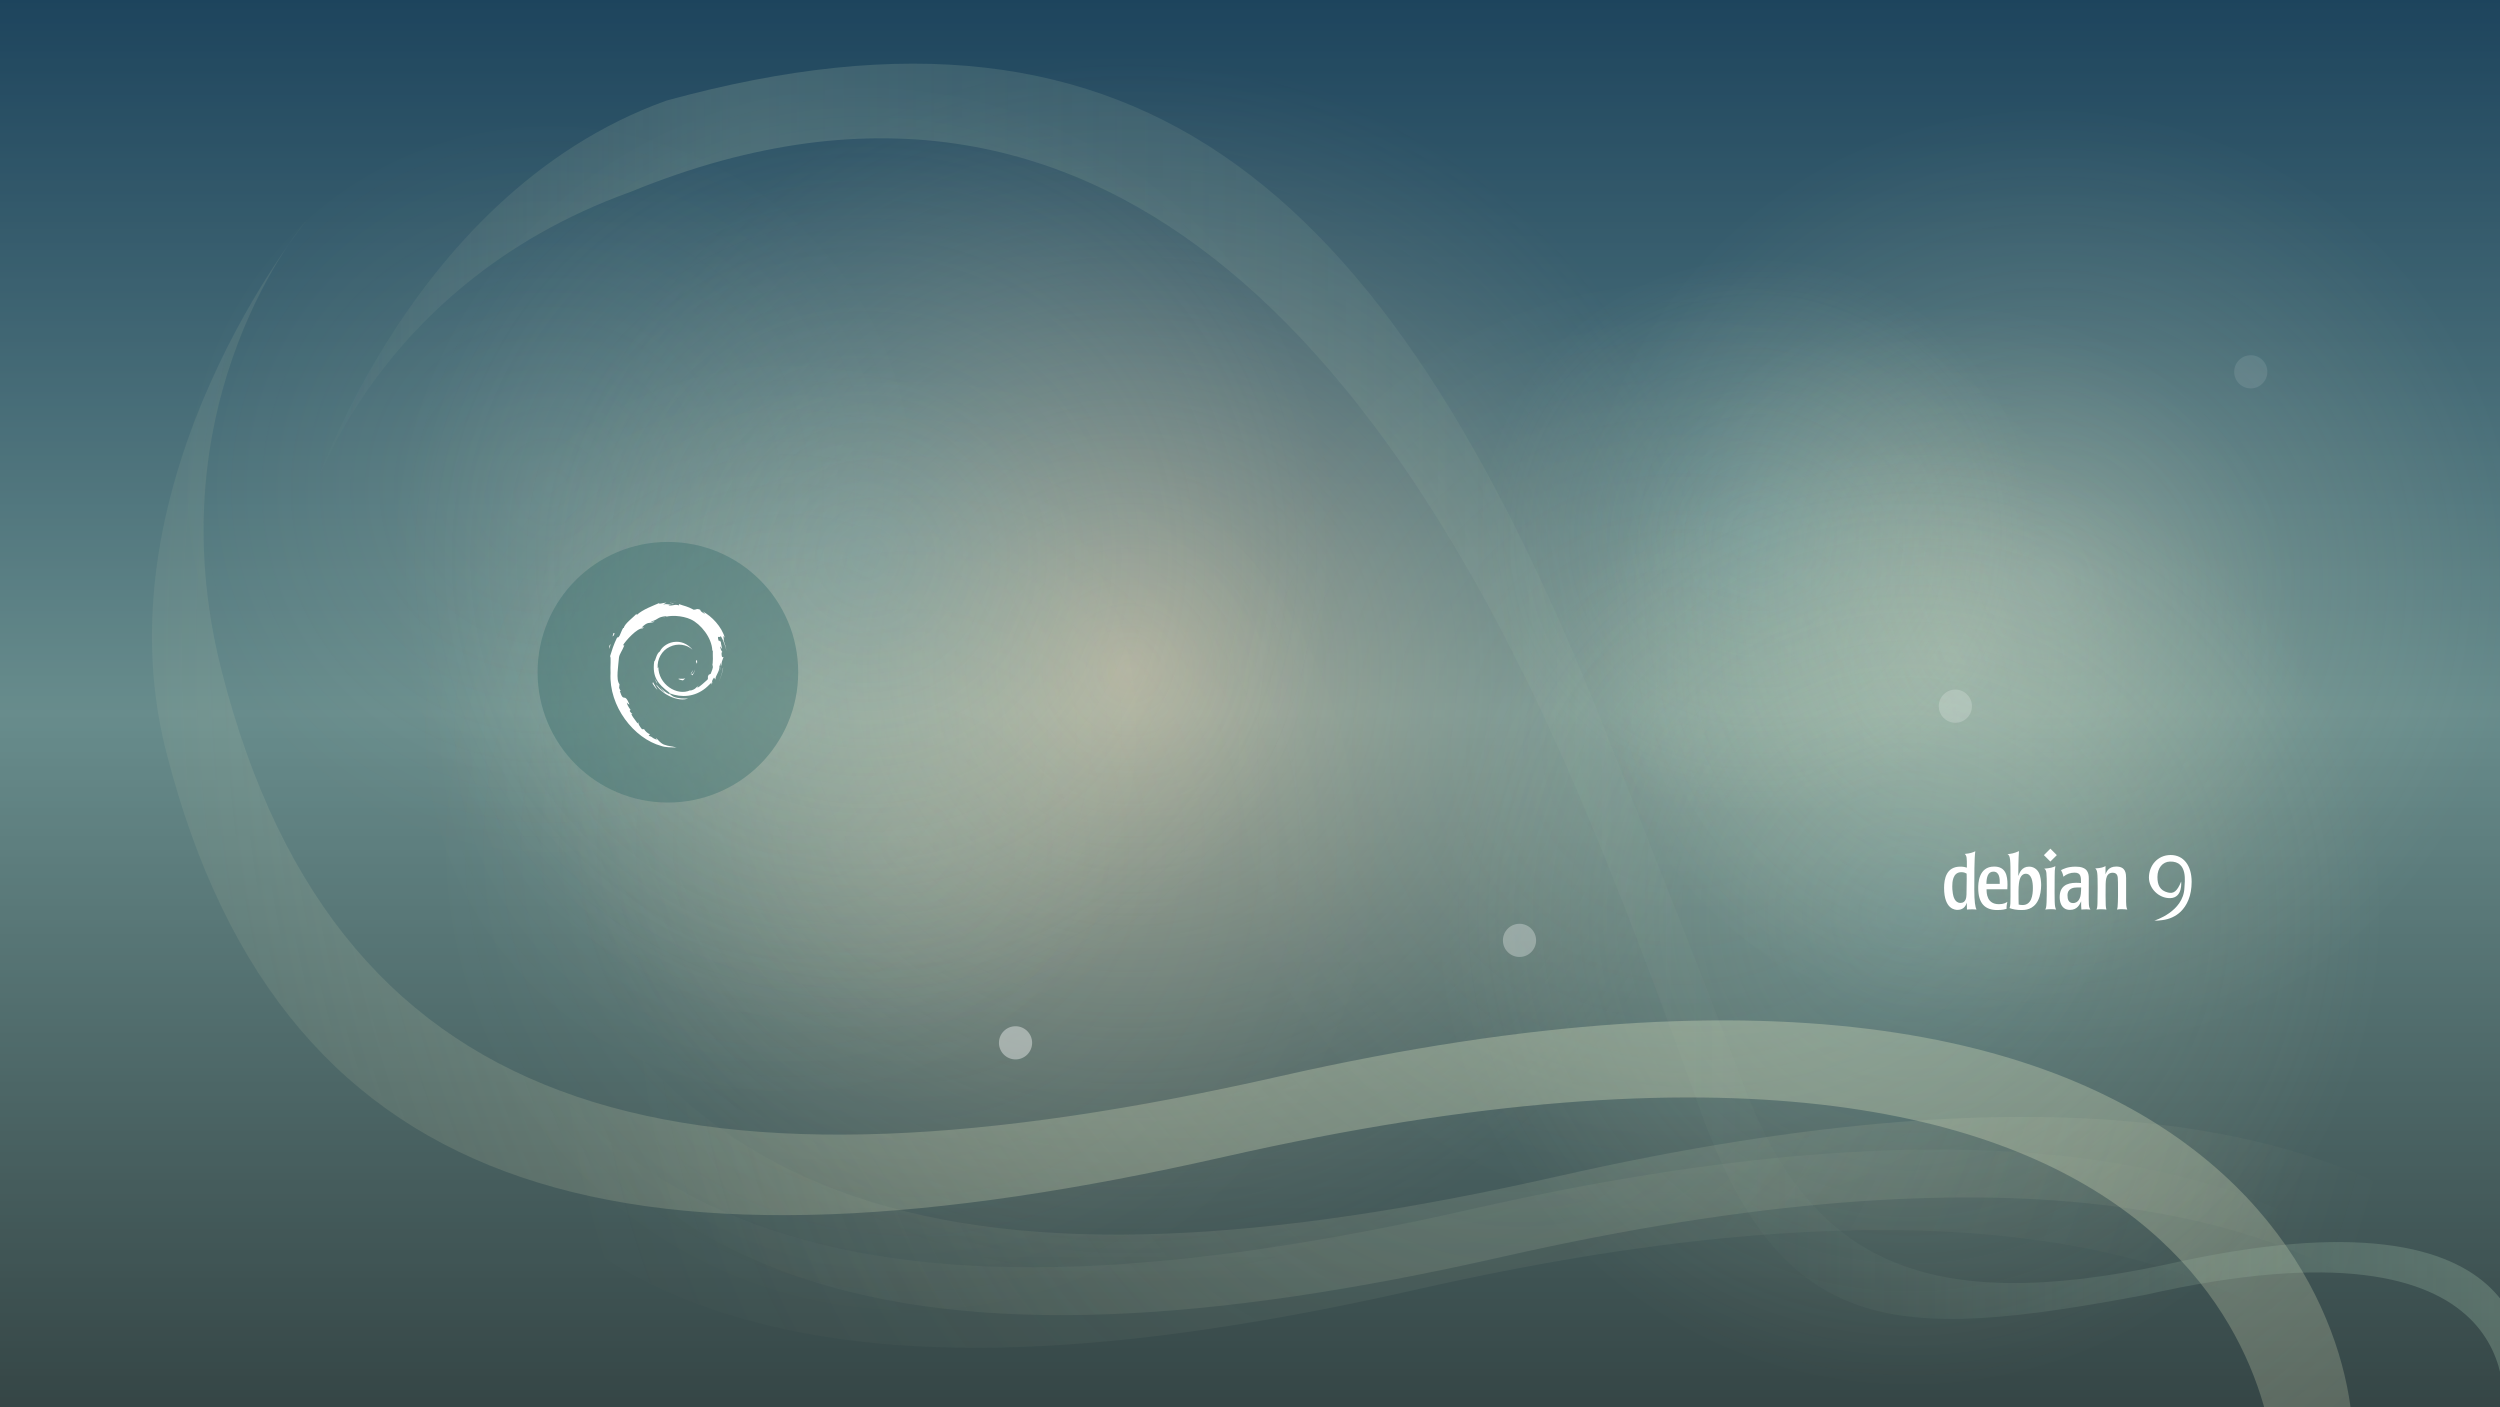
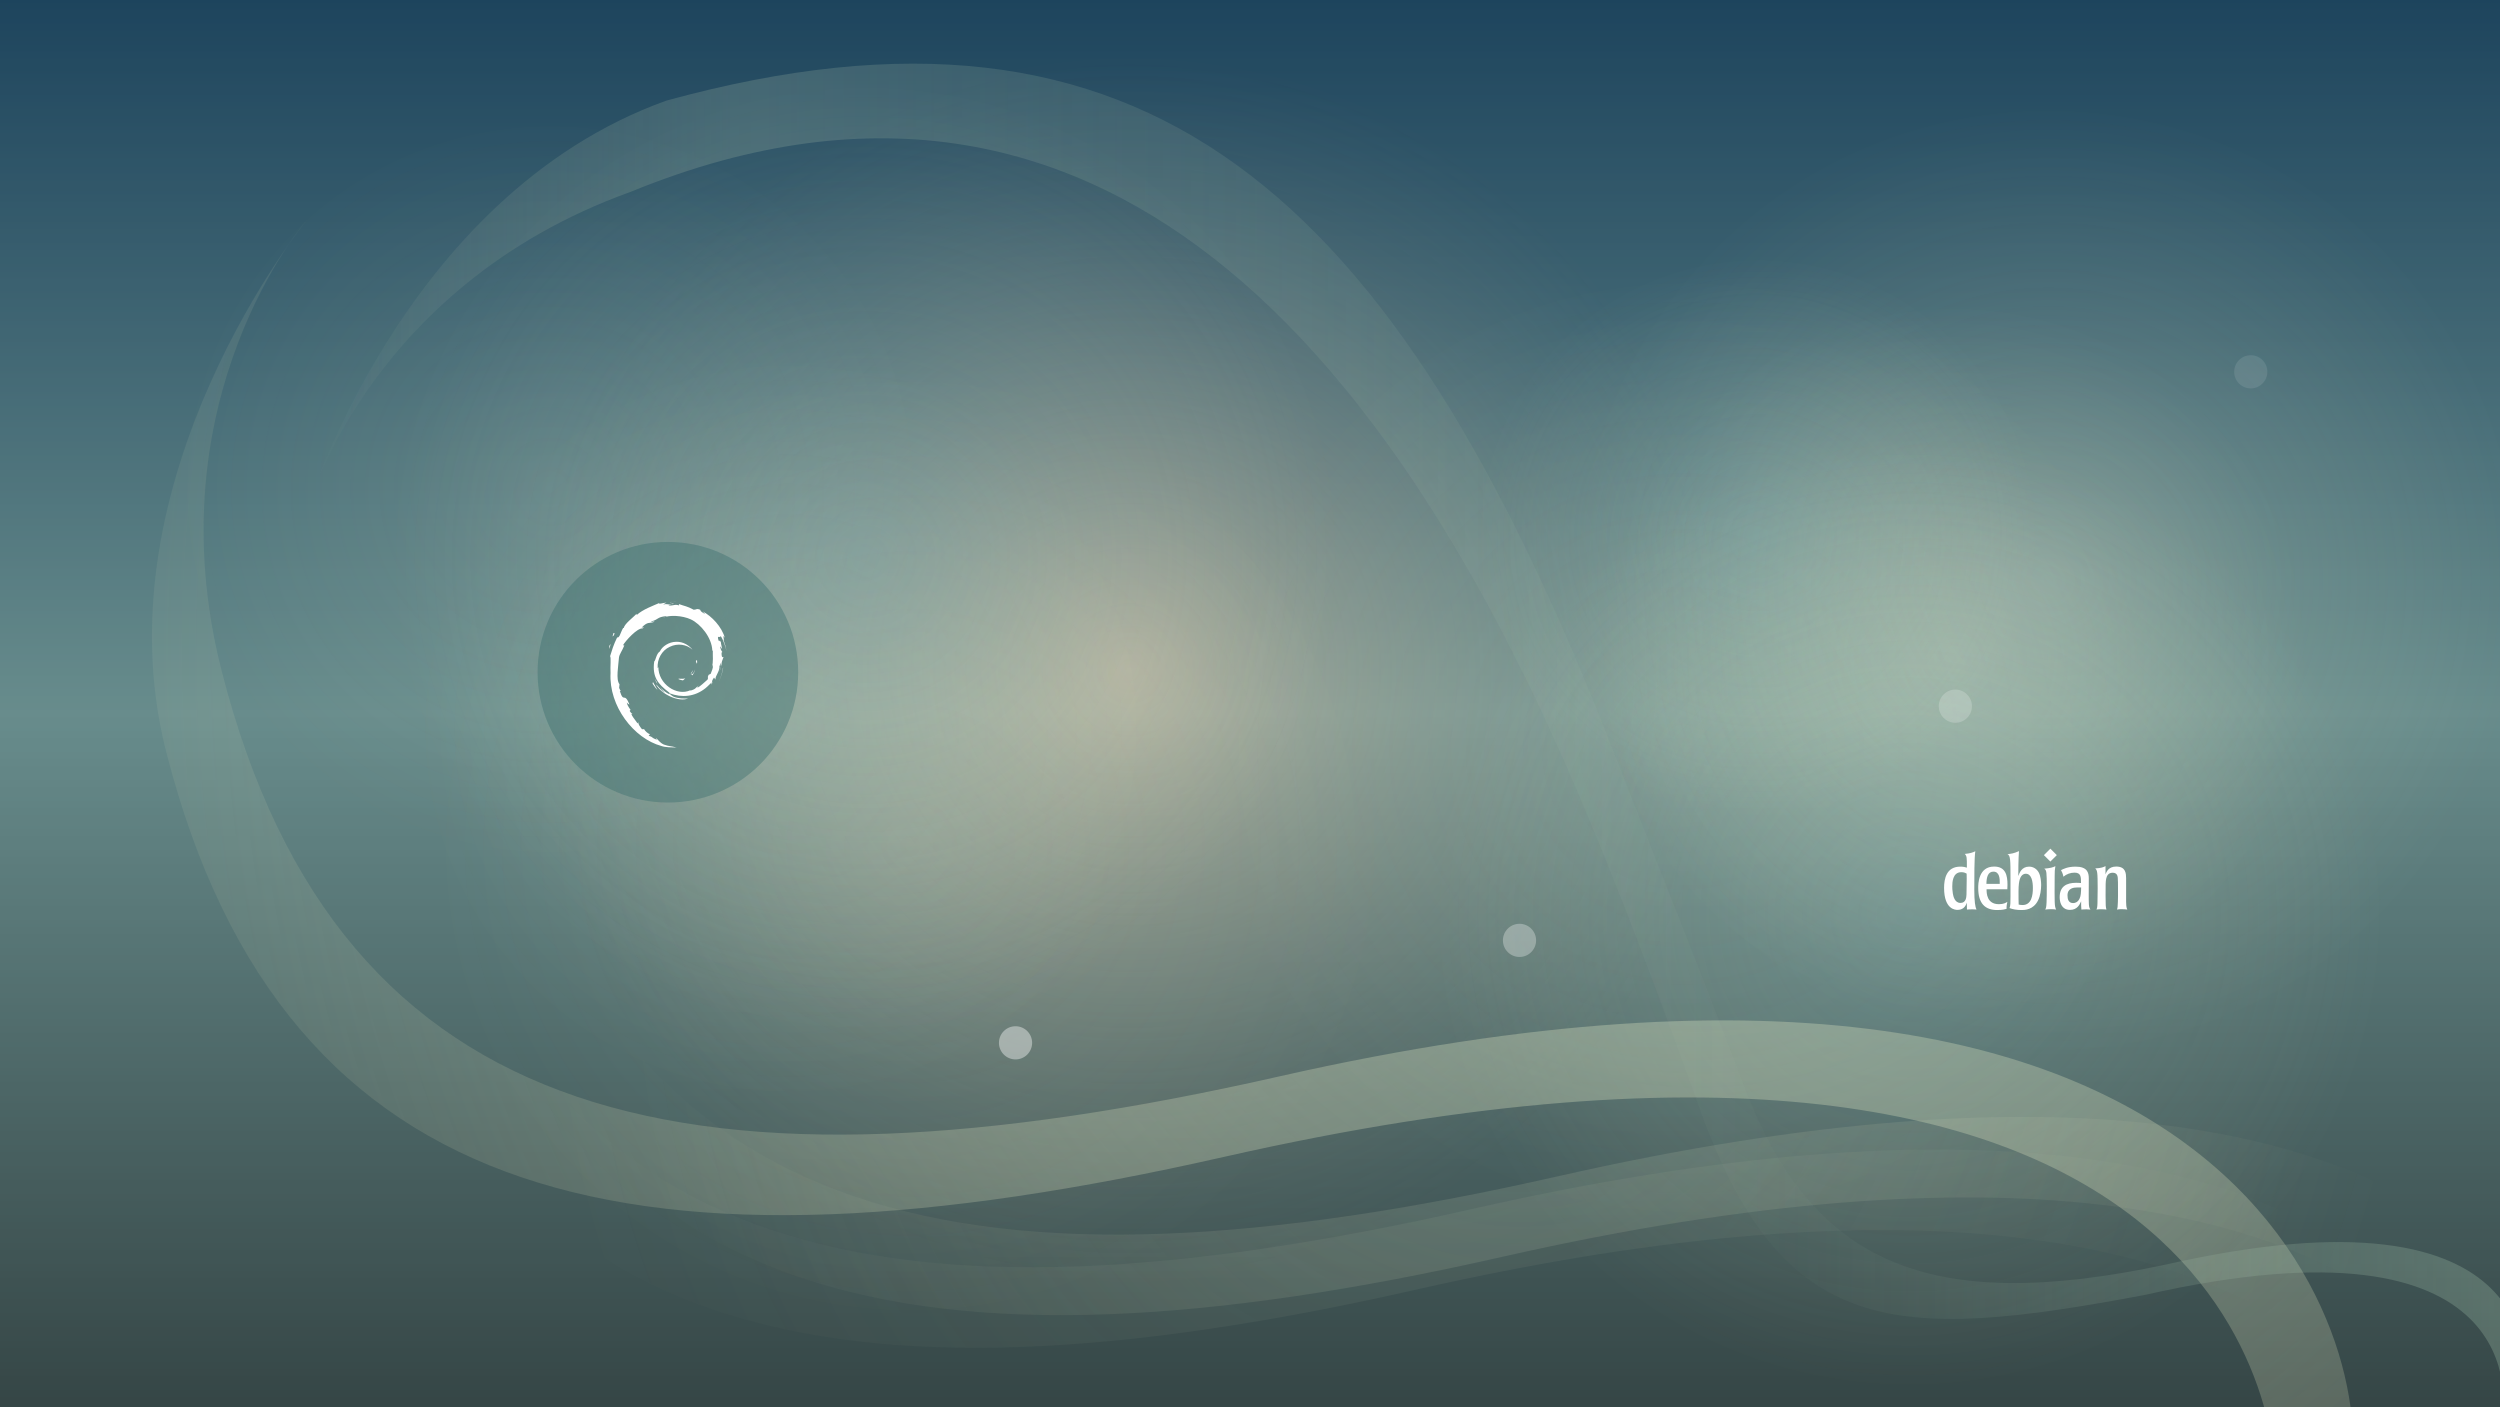
<svg xmlns="http://www.w3.org/2000/svg" version="1.1" id="root" x="0px" y="0px" width="1920px" height="1080px" viewBox="0 0 1920 1080" enable-background="new 0 0 1920 1080" xml:space="preserve">
  <defs id="defs188" />
  <g id="background">
    <g id="background_1_">
      <linearGradient id="SVGID_1_" gradientUnits="userSpaceOnUse" x1="-1423.411" y1="-3714.993" x2="-1423.412" y2="-2611.604" gradientTransform="matrix(1 0 0 1 2381.039 3709.038)">
        <stop offset="0" style="stop-color:#133356" id="stop6" />
        <stop offset="0.502" style="stop-color:#7C9999" id="stop8" />
        <stop offset="1" style="stop-color:#333333" id="stop10" />
      </linearGradient>
      <rect x="-9.36" y="-8.61" fill="url(#SVGID_1_)" width="1933.976" height="1105.453" id="rect12" />
    </g>
    <g id="Layer_4">
      <radialGradient id="SVGID_2_" cx="-1527.168" cy="-2837.252" r="916.006" gradientTransform="matrix(1.0299 0 0 1.0518 2440.248 3498.963)" gradientUnits="userSpaceOnUse">
        <stop offset="0" style="stop-color:#E4C8A5;stop-opacity:0.5" id="stop16" />
        <stop offset="0.143" style="stop-color:#AEAB93;stop-opacity:0.437" id="stop18" />
        <stop offset="0.38" style="stop-color:#587E77;stop-opacity:0.333" id="stop20" />
        <stop offset="0.488" style="stop-color:#366C6C;stop-opacity:0.286" id="stop22" />
      </radialGradient>
      <rect x="-9.36" y="-7.921" fill="url(#SVGID_2_)" width="1933.976" height="1104.42" id="rect24" />
    </g>
  </g>
  <g id="glows">
    <radialGradient id="SVGID_3_" cx="-880.329" cy="-3202.961" r="271.44" gradientTransform="matrix(1 0 0 1 2381.039 3709.038)" gradientUnits="userSpaceOnUse">
      <stop offset="0" style="stop-color:#FFFCDD" id="stop28" />
      <stop offset="1" style="stop-color:#FEF9C8;stop-opacity:0" id="stop30" />
    </radialGradient>
    <circle opacity="0.2" fill="url(#SVGID_3_)" enable-background="new    " cx="1500.71" cy="506.077" r="271.441" id="circle32" />
    <radialGradient id="SVGID_4_" cx="-1031.077" cy="-3296.374" r="214.852" gradientTransform="matrix(1 0 0 1 2381.039 3709.038)" gradientUnits="userSpaceOnUse">
      <stop offset="0" style="stop-color:#99CCCC" id="stop35" />
      <stop offset="1" style="stop-color:#FEF9C8;stop-opacity:0" id="stop37" />
    </radialGradient>
    <circle opacity="0.2" fill="url(#SVGID_4_)" enable-background="new    " cx="1349.963" cy="412.664" r="214.853" id="circle39" />
    <radialGradient id="SVGID_5_" cx="-1958.456" cy="-3333.318" r="284.85" gradientTransform="matrix(1 0 0 1 2381.039 3709.038)" gradientUnits="userSpaceOnUse">
      <stop offset="0" style="stop-color:#FFFCDD" id="stop42" />
      <stop offset="1" style="stop-color:#FEF9C8;stop-opacity:0" id="stop44" />
    </radialGradient>
    <circle opacity="0.1" fill="url(#SVGID_5_)" enable-background="new    " cx="422.583" cy="375.72" r="284.85" id="circle46" />
    <radialGradient id="SVGID_6_" cx="-1775.687" cy="-3149.533" r="284.85" gradientTransform="matrix(1 0 0 1 2381.039 3709.038)" gradientUnits="userSpaceOnUse">
      <stop offset="0" style="stop-color:#FFFCDD" id="stop49" />
      <stop offset="1" style="stop-color:#FEF9C8;stop-opacity:0" id="stop51" />
    </radialGradient>
    <circle opacity="0.1" fill="url(#SVGID_6_)" enable-background="new    " cx="605.352" cy="559.505" r="284.85" id="circle53" />
    <radialGradient id="SVGID_7_" cx="-1682.033" cy="-3059.282" r="364.403" gradientTransform="matrix(1 0 0 1 2381.039 3709.038)" gradientUnits="userSpaceOnUse">
      <stop offset="0" style="stop-color:#FFFCDD" id="stop56" />
      <stop offset="1" style="stop-color:#FEF9C8;stop-opacity:0" id="stop58" />
    </radialGradient>
    <circle opacity="0.1" fill="url(#SVGID_7_)" enable-background="new    " cx="699.006" cy="649.756" r="364.403" id="circle60" />
    <radialGradient id="SVGID_8_" cx="-1087.554" cy="-3134.885" r="364.402" gradientTransform="matrix(1 0 0 1 2381.039 3709.038)" gradientUnits="userSpaceOnUse">
      <stop offset="0" style="stop-color:#FFFCDD" id="stop63" />
      <stop offset="1" style="stop-color:#FEF9C8;stop-opacity:0" id="stop65" />
    </radialGradient>
    <path opacity="0.1" fill="url(#SVGID_8_)" enable-background="new    " d="M1293.485,209.751   c201.253,0,364.401,163.145,364.401,364.402c0,201.259-163.148,364.401-364.401,364.401S929.083,775.408,929.083,574.155   C929.083,372.898,1092.232,209.751,1293.485,209.751z" id="path67" />
    <radialGradient id="SVGID_9_" cx="-1716.201" cy="-3280.709" r="364.402" gradientTransform="matrix(1 0 0 1 2381.039 3709.038)" gradientUnits="userSpaceOnUse">
      <stop offset="0" style="stop-color:#99CCCC" id="stop70" />
      <stop offset="1" style="stop-color:#FEF9C8;stop-opacity:0" id="stop72" />
    </radialGradient>
    <circle opacity="0.2" fill="url(#SVGID_9_)" enable-background="new    " cx="664.839" cy="428.329" r="364.402" id="circle74" />
    <radialGradient id="SVGID_10_" cx="-807.9" cy="-3263.21" r="364.403" gradientTransform="matrix(1 0 0 1 2381.039 3709.038)" gradientUnits="userSpaceOnUse">
      <stop offset="0" style="stop-color:#FFFCDD" id="stop77" />
      <stop offset="1" style="stop-color:#FEF9C8;stop-opacity:0" id="stop79" />
    </radialGradient>
    <circle opacity="0.2" fill="url(#SVGID_10_)" enable-background="new    " cx="1573.139" cy="445.828" r="364.403" id="circle81" />
    <radialGradient id="SVGID_11_" cx="-914.674" cy="-3006.559" r="364.402" gradientTransform="matrix(1 0 0 1 2381.039 3709.038)" gradientUnits="userSpaceOnUse">
      <stop offset="0" style="stop-color:#99CCCC" id="stop84" />
      <stop offset="1" style="stop-color:#FEF9C8;stop-opacity:0" id="stop86" />
    </radialGradient>
    <circle opacity="0.2" fill="url(#SVGID_11_)" enable-background="new    " cx="1466.365" cy="702.48" r="364.402" id="circle88" />
  </g>
  <g id="octopus_1_">
    <radialGradient id="SVGID_12_" cx="13584.957" cy="3721.352" r="684.923" gradientTransform="matrix(-1 0 0 -1 14686.324 4480.377)" gradientUnits="userSpaceOnUse">
      <stop offset="0" style="stop-color:#BCCCB3" id="stop92" />
      <stop offset="1" style="stop-color:#FEF9C8;stop-opacity:0" id="stop94" />
    </radialGradient>
    <path opacity="0.1" fill="url(#SVGID_12_)" enable-background="new    " d="M383.459,270.992c0,0-161.611,198.069-107.826,408.315   c90.922,355.392,366.209,412.201,812.128,311.096c785.779-178.168,812.933,219.711,807.101,256.653l42.657-61.847   c5.833-36.942-21.327-434.814-807.099-256.654c-445.922,101.106-721.209,44.301-812.128-311.095   C264.508,407.218,383.459,270.992,383.459,270.992" id="path96" />
    <radialGradient id="SVGID_13_" cx="13381.236" cy="3981.431" r="1372.653" gradientTransform="matrix(-1 0 0 -1 14686.324 4480.377)" gradientUnits="userSpaceOnUse">
      <stop offset="0" style="stop-color:#BCCCB3" id="stop99" />
      <stop offset="1" style="stop-color:#FEF9C8;stop-opacity:0" id="stop101" />
    </radialGradient>
    <path opacity="0.5" fill="url(#SVGID_13_)" enable-background="new    " d="M235.482,169.127c0,0-161.611,198.072-107.828,408.317   c90.921,355.39,366.207,412.199,812.131,311.095c785.769-178.168,812.931,219.709,807.098,256.652l55.174-5.571   c27.378-62.488-33.844-491.09-819.613-312.928c-445.923,101.106-721.209,44.295-812.128-311.096   C116.531,305.353,235.482,169.127,235.482,169.127" id="path103" />
    <radialGradient id="SVGID_14_" cx="13519.34" cy="3746.436" r="684.921" gradientTransform="matrix(-1 0 0 -1 14686.324 4480.377)" gradientUnits="userSpaceOnUse">
      <stop offset="0" style="stop-color:#BCCCB3" id="stop106" />
      <stop offset="1" style="stop-color:#FEF9C8;stop-opacity:0" id="stop108" />
    </radialGradient>
    <path opacity="0.2" fill="url(#SVGID_14_)" enable-background="new    " d="M449.079,245.911c0,0-161.611,198.073-107.828,408.314   c90.922,355.394,366.208,412.199,812.128,311.096c785.771-178.162,812.933,219.709,807.1,256.651l42.658-61.839   c5.833-36.942-21.327-434.822-807.099-256.654c-445.921,101.106-721.208,44.295-812.127-311.095   C330.127,382.135,449.079,245.911,449.079,245.911" id="path110" />
    <linearGradient id="SVGID_15_" gradientUnits="userSpaceOnUse" x1="12747.42" y1="3910.324" x2="14452.203" y2="3910.324" gradientTransform="matrix(-1 0 0 -1 14686.324 4480.377)">
      <stop offset="0" style="stop-color:#ABCCB3;stop-opacity:0.7" id="stop113" />
      <stop offset="0.33" style="stop-color:#B4CFB5;stop-opacity:0.05" id="stop115" />
      <stop offset="0.803" style="stop-color:#C1D4B7;stop-opacity:0.5" id="stop117" />
      <stop offset="1" style="stop-color:#FEF9C8;stop-opacity:0" id="stop119" />
    </linearGradient>
    <path opacity="0.4" fill="url(#SVGID_15_)" enable-background="new    " d="M234.122,395.557c0,0,46.072-174.883,250.301-248.261   c380.134-155.523,599.966,158.606,731.945,472.082c11.666,27.705,40.83,97.698,88.949,231.851   c63.561,177.193,150.193,179.351,342.267,143.215c296.29-67.183,276.379,82.848,274.173,96.779l16.085-23.315   c2.208-13.928,22.115-163.959-274.173-96.784c-183.259,39.2-272.41-1.188-323.818-135.941   c-51.412-134.746-54.577-139.792-103.071-263.924C1070.404,145.353,879.534-23.687,511.697,77.291   C307.473,150.671,234.122,395.557,234.122,395.557" id="path121" />
  </g>
  <g id="rounds">
    <path fill="none" stroke="#FFFFFF" stroke-width="2" stroke-miterlimit="10" d="M1234.628,684.753" id="path124" />
    <circle opacity="0.3" fill="#FFFFFF" enable-background="new    " cx="1166.981" cy="722.208" r="12.742" id="circle126" />
    <circle opacity="0.2" fill="#FFFFFF" enable-background="new    " cx="1501.709" cy="542.349" r="12.744" id="circle128" />
    <circle opacity="0.1" fill="#FFFFFF" enable-background="new    " cx="1728.585" cy="285.548" r="12.742" id="circle130" />
    <circle opacity="0.4" fill="#FFFFFF" enable-background="new    " cx="779.931" cy="800.892" r="12.743" id="circle132" />
  </g>
  <g id="logoGroup_1_" transform="matrix(0.7,0,0,0.7,153.8823,154.884)">
    <circle enable-background="new    " cx="512.941" cy="516.28" r="142.965" id="circle135" style="opacity:0.4;fill:#366c6c" />
    <g id="logo_1_" enable-background="new    ">
      <path d="m 525.504,523.351 c -2.653,0.029 0.502,1.357 3.967,1.893 0.96,-0.75 1.823,-1.502 2.596,-2.239 -2.153,0.533 -4.348,0.547 -6.563,0.346" id="path138" style="fill:#ffffff" />
      <path d="m 539.746,519.8 c 1.59,-2.186 2.735,-4.57 3.139,-7.038 -0.357,1.762 -1.309,3.273 -2.207,4.881 -4.962,3.133 -0.467,-1.847 -0.013,-3.747 -5.321,6.715 -0.726,4.026 -0.919,5.904" id="path140" style="fill:#ffffff" />
      <path d="m 545.007,506.114 c 0.323,-4.777 -0.938,-3.261 -1.356,-1.445 0.486,0.261 0.879,3.372 1.356,1.445" id="path142" style="fill:#ffffff" />
      <path d="m 515.438,440.791 c 1.418,0.261 3.062,0.45 2.825,0.791 1.553,-0.348 1.906,-0.654 -2.825,-0.791" id="path144" style="fill:#ffffff" />
      <path d="m 518.265,441.578 -0.992,0.215 0.93,-0.094 0.062,-0.121" id="path146" style="fill:#ffffff" />
      <path d="m 562.436,507.93 c 0.15,4.286 -1.255,6.376 -2.532,10.063 l -2.288,1.147 c -1.885,3.65 0.182,2.327 -1.156,5.212 -2.937,2.612 -8.891,8.155 -10.794,8.659 -1.398,-0.032 0.95,-1.646 1.245,-2.277 -3.919,2.693 -3.139,4.036 -9.15,5.683 l -0.178,-0.392 c -14.795,6.962 -35.342,-6.825 -35.078,-25.651 -0.155,1.194 -0.448,0.896 -0.777,1.375 -0.763,-9.683 4.476,-19.405 13.306,-23.385 8.649,-4.274 18.775,-2.532 24.944,3.25 -3.395,-4.451 -10.159,-9.176 -18.167,-8.73 -7.849,0.139 -15.208,5.125 -17.648,10.538 -4.028,2.532 -4.49,9.761 -6.241,11.082 -2.368,17.334 4.436,24.82 15.934,33.635 1.803,1.229 0.507,1.401 0.75,2.33 -3.829,-1.785 -7.312,-4.487 -10.188,-7.793 1.526,2.23 3.18,4.395 5.303,6.096 -3.604,-1.215 -8.415,-8.729 -9.819,-9.03 6.209,11.12 25.175,19.503 35.125,15.333 -4.602,0.173 -10.442,0.096 -15.616,-1.816 -2.167,-1.114 -5.124,-3.423 -4.597,-3.859 13.563,5.064 27.564,3.829 39.306,-5.572 2.988,-2.327 6.251,-6.279 7.191,-6.333 -1.418,2.128 0.243,1.025 -0.848,2.903 2.972,-4.8 -1.293,-1.954 3.07,-8.283 l 1.605,2.219 c -0.603,-3.99 4.957,-8.819 4.388,-15.119 1.277,-1.924 1.418,2.078 0.062,6.502 1.876,-4.917 0.5,-5.693 0.977,-9.762 0.514,1.362 1.201,2.815 1.56,4.253 -1.224,-4.755 1.244,-8 1.862,-10.755 -0.607,-0.266 -1.884,2.092 -2.178,-3.508 0.043,-2.439 0.68,-1.277 0.923,-1.881 -0.475,-0.275 -1.73,-2.145 -2.492,-5.731 0.548,-0.838 1.479,2.181 2.229,2.302 -0.48,-2.848 -1.315,-5.017 -1.354,-7.204 -2.205,-4.598 -0.783,0.619 -2.566,-1.966 -2.34,-7.311 1.941,-1.692 2.24,-5.012 3.544,5.144 5.569,13.112 6.501,16.421 -0.708,-4.027 -1.843,-7.92 -3.257,-11.703 1.073,0.465 -1.744,-8.285 1.397,-2.492 -3.343,-12.336 -14.35,-23.867 -24.461,-29.268 1.236,1.13 2.803,2.551 2.249,2.774 -5.044,-2.99 -4.153,-3.227 -4.88,-4.494 -4.101,-1.672 -4.36,0.139 -7.068,0.008 -7.725,-4.103 -9.215,-3.667 -16.324,-6.23 l 0.321,1.519 c -5.12,-1.711 -5.964,0.635 -11.492,0.006 -0.335,-0.263 1.774,-0.952 3.509,-1.203 -4.95,0.654 -4.719,-0.976 -9.555,0.182 1.191,-0.831 2.45,-1.397 3.727,-2.103 -4.031,0.251 -9.634,2.346 -7.908,0.426 -6.583,2.938 -18.267,7.068 -24.828,13.216 l -0.206,-1.376 c -3.014,3.61 -13.104,10.771 -13.915,15.454 l -0.796,0.182 c -1.559,2.654 -2.572,5.652 -3.821,8.367 -2.045,3.486 -2.999,1.342 -2.705,1.883 -4.024,8.163 -6.018,15.009 -7.751,20.639 1.235,1.84 0.03,11.068 0.496,18.451 -2.014,36.477 25.605,71.918 55.802,80.09 4.424,1.594 10.998,1.529 16.604,1.681 -6.607,-1.884 -7.459,-0.993 -13.894,-3.247 -4.639,-2.186 -5.657,-4.681 -8.946,-7.534 l 1.301,2.294 c -6.445,-2.284 -3.748,-2.819 -8.995,-4.481 l 1.395,-1.806 c -2.086,-0.159 -5.529,-3.519 -6.474,-5.389 l -2.289,0.099 c -2.743,-3.384 -4.211,-5.831 -4.103,-7.724 l -0.749,1.315 c -0.83,-1.438 -10.106,-12.704 -5.289,-10.086 -0.896,-0.816 -2.087,-1.32 -3.379,-3.665 l 0.988,-1.115 c -2.321,-2.977 -4.272,-6.792 -4.112,-8.076 1.236,1.671 2.088,1.978 2.938,2.265 -5.854,-14.5 -6.178,-0.791 -10.596,-14.761 l 0.938,-0.072 c -0.709,-1.087 -1.154,-2.254 -1.727,-3.412 l 0.412,-4.063 c -4.203,-4.859 -1.175,-20.679 -0.567,-29.352 0.421,-3.531 3.504,-7.285 5.853,-13.183 l -1.433,-0.25 c 2.734,-4.767 15.633,-19.181 21.61,-18.447 2.896,-3.625 -0.578,-0.018 -1.146,-0.924 6.359,-6.583 8.361,-4.639 12.646,-5.831 4.633,-2.738 -3.969,1.073 -1.772,-1.038 8,-2.046 5.661,-4.638 16.102,-5.685 1.1,0.628 -2.552,0.961 -3.463,1.772 6.663,-3.26 21.084,-2.521 30.447,1.804 10.871,5.083 23.074,20.097 23.558,34.223 l 0.547,0.141 c -0.273,5.614 0.869,12.111 -1.114,18.081 l 1.321,-2.806" id="path148" style="fill:#ffffff" />
      <path d="m 496.537,526.989 -0.374,1.86 c 1.743,2.37 3.129,4.939 5.355,6.784 -1.603,-3.119 -2.79,-4.41 -4.981,-8.644" id="path150" style="fill:#ffffff" />
      <path d="m 500.655,526.832 c -0.915,-1.025 -1.473,-2.248 -2.086,-3.468 0.588,2.157 1.787,3.992 2.9,5.889 l -0.814,-2.421" id="path152" style="fill:#ffffff" />
      <path d="m 573.625,510.97 -0.385,0.979 c -0.708,5.08 -2.256,10.104 -4.629,14.758 2.614,-4.913 4.298,-10.287 5.014,-15.737" id="path154" style="fill:#ffffff" />
      <path d="m 515.965,439.515 c 1.803,-0.66 4.409,-0.358 6.317,-0.791 -2.486,0.213 -4.957,0.338 -7.392,0.639 l 1.075,0.152" id="path156" style="fill:#ffffff" />
      <path d="m 452.966,473.019 c 0.414,3.827 -2.88,5.311 0.724,2.78 1.939,-4.353 -0.747,-1.197 -0.724,-2.78" id="path158" style="fill:#ffffff" />
      <path d="m 448.724,490.734 c 0.831,-2.551 0.99,-4.08 1.308,-5.561 -2.305,2.938 -1.067,3.562 -1.308,5.561" id="path160" style="fill:#ffffff" />
    </g>
  </g>
-   <g id="debian_1_" transform="matrix(0.56,0,0,0.56,698.7726,298.9424)">
-     <g id="g163">
-       <path d="m 1449.401,671.188 c -0.101,0.11 -0.101,17.342 -0.319,21.84 -0.21,3.636 -0.536,11.449 -8.242,11.449 -7.924,0 -9.851,-9.099 -10.49,-13.06 -0.751,-4.387 -0.751,-8.032 -0.751,-9.631 0,-5.138 0.321,-19.485 12.417,-19.485 3.643,0 5.676,1.073 7.281,1.924 l 0.104,6.963 z m -31.041,12.636 c 0,30.186 16.057,30.186 18.41,30.186 6.637,0 10.921,-3.643 12.74,-9.955 l 0.216,9.523 c 2.032,-0.103 4.071,-0.318 7.389,-0.318 1.178,0 2.134,0 2.998,0.106 0.857,0 1.712,0.105 2.677,0.212 -1.715,-3.421 -2.998,-11.125 -2.998,-27.832 0,-16.267 0,-43.778 1.394,-52.131 -3.853,1.823 -7.176,3.002 -14.455,3.642 2.895,3.104 2.895,4.711 2.895,18.834 -2.031,-0.638 -4.604,-1.39 -8.991,-1.39 -19.17,0.004 -22.275,16.7 -22.275,29.123" id="path165" style="fill:#ffffff" />
-       <path d="m 1476.411,678.358 c 0.106,-8.883 1.932,-16.803 9.529,-16.803 8.353,0 8.988,9.2 8.776,16.803 l -18.305,0 z m 28.902,1.075 c 0,-12.524 -2.457,-24.836 -18.297,-24.836 -21.839,0 -21.839,24.198 -21.839,29.33 0,21.733 9.74,30.294 26.115,30.294 7.276,0 10.811,-1.065 12.74,-1.606 -0.103,-3.853 0.426,-6.313 1.072,-9.629 -2.248,1.394 -5.139,3.213 -11.564,3.213 -16.699,0 -16.914,-15.208 -16.914,-20.448 l 28.479,0 0.208,-6.318" id="path167" style="fill:#ffffff" />
-       <path d="m 1540.139,684.035 c 0,9.954 -1.818,23.334 -14.235,23.334 -1.719,0 -3.854,-0.322 -5.247,-0.644 -0.216,-3.853 -0.216,-10.488 -0.216,-18.195 0,-9.206 0.959,-14.016 1.715,-16.379 2.248,-7.598 7.277,-7.702 8.242,-7.702 8.136,0 9.741,11.238 9.741,19.586 z m -30.721,11.668 c 0,7.922 0,12.416 -1.285,15.842 4.389,1.715 9.848,2.676 16.381,2.676 4.172,0 16.271,0 22.799,-13.379 3.105,-6.207 4.175,-14.561 4.175,-20.875 0,-3.858 -0.427,-12.311 -3.534,-17.665 -2.995,-5.027 -7.814,-7.597 -12.949,-7.597 -10.274,0 -13.269,8.563 -14.874,12.951 0,-5.455 0.103,-24.511 0.956,-34.252 -6.955,3.213 -11.242,3.741 -15.841,4.172 4.178,1.713 4.178,8.782 4.178,31.795 l 0,26.332" id="path169" style="fill:#ffffff" />
-       <path d="m 1572.065,713.578 c -2.143,-0.318 -3.645,-0.535 -6.746,-0.535 -3.423,0 -5.779,0.217 -8.243,0.535 1.073,-2.033 1.499,-2.998 1.82,-9.949 0.427,-9.53 0.535,-35.012 -0.213,-40.364 -0.538,-4.069 -1.498,-4.711 -2.996,-5.776 8.776,-0.859 11.234,-1.498 15.305,-3.425 -0.853,4.707 -0.967,7.071 -0.967,14.238 -0.212,36.929 -0.319,40.886 2.04,45.276" id="path171" style="fill:#ffffff" />
-       <path d="m 1606.345,683.281 c -0.218,6.747 -0.323,11.458 -2.145,15.206 -2.251,4.818 -5.996,6.209 -8.776,6.209 -6.43,0 -7.818,-5.348 -7.818,-10.594 0,-10.062 8.997,-10.815 13.057,-10.815 l 5.686,0 0,-0.006 0,0 z m -29.443,13.17 c 0,6.745 2.035,13.483 8.032,16.379 2.675,1.18 5.351,1.18 6.209,1.18 9.849,0 13.164,-7.284 15.201,-11.778 -0.105,4.711 0,7.599 0.318,11.347 1.928,-0.103 3.854,-0.318 7.07,-0.318 1.82,0 3.528,0.216 5.348,0.318 -1.179,-1.816 -1.819,-2.892 -2.143,-7.063 -0.213,-4.066 -0.213,-8.136 -0.213,-13.808 l 0.104,-21.838 c 0,-8.142 -2.141,-16.168 -18.201,-16.168 -10.592,0 -16.803,3.213 -19.909,4.819 1.286,2.354 2.362,4.386 3.32,8.992 4.183,-3.642 9.637,-5.569 15.199,-5.569 8.891,0 8.891,5.895 8.891,14.239 -2.033,-0.104 -3.746,-0.317 -6.64,-0.317 -13.593,-10e-4 -22.586,5.238 -22.586,19.585" id="path173" style="fill:#ffffff" />
-       <path d="m 1668,702.981 c 0.105,3.64 0.105,7.494 1.602,10.599 -2.359,-0.218 -3.747,-0.537 -8.137,-0.537 -2.569,0 -3.956,0.221 -5.995,0.537 0.427,-1.394 0.645,-1.923 0.862,-3.746 0.318,-2.459 0.538,-10.707 0.538,-13.599 l 0,-11.56 c 0,-5.032 0,-12.314 -0.33,-14.879 -0.215,-1.815 -0.743,-6.745 -6.958,-6.745 -6.102,0 -8.132,4.495 -8.885,8.135 -0.853,3.744 -0.853,7.815 -0.853,23.657 0.101,13.703 0.101,14.982 1.174,18.732 -1.819,-0.212 -4.069,-0.423 -7.273,-0.423 -2.572,0 -4.287,0.101 -6.421,0.423 0.75,-1.714 1.179,-2.57 1.391,-8.562 0.219,-5.894 0.646,-34.795 -0.324,-41.642 -0.532,-4.178 -1.606,-5.138 -2.779,-6.211 8.674,-0.429 11.452,-1.819 14.131,-3.213 l 0,11.344 c 1.283,-3.319 3.959,-10.708 14.664,-10.708 13.385,0 13.487,9.741 13.596,16.165 l 0,32.233" id="path175" style="fill:#ffffff" />
-       <path d="m 1572.969,638.913 -8.868,8.861 -8.86,-8.861 8.86,-8.861 8.868,8.861" id="path177" style="fill:#ffffff" />
-     </g>
-     <g id="_x39_">
-       <g id="g180">
-         <g id="g182">
-           <path d="m 1728.581,697.889 c -15.674,0.464 -29.287,-13.274 -29.287,-28.164 0,-16.489 11.934,-30.97 29.765,-30.97 17.822,0 28.82,14.482 28.82,36.736 0,19.18 -6.425,32.587 -15.014,40.907 -6.701,6.565 -15.957,10.587 -25.339,11.664 -4.286,0.668 -8.038,0.803 -10.856,0.668 0,0 40.037,-12.034 41.296,-44.969 0.276,-7.367 5.366,-36.693 -19.842,-36.023 -10.049,0.264 -17.164,8.849 -17.164,21.183 0,10.854 3.337,18.55 14.339,21.244 7.688,1.885 12.513,-1.094 18.209,-15.016 -0.01,0 2.516,22.229 -14.927,22.74 z" id="path184" style="fill:#ffffff" />
-         </g>
-       </g>
-     </g>
+   <g id="g163" transform="matrix(0.56,0,0,0.56,698.7726,298.9424)">
+     <path style="fill:#ffffff" id="path165" d="m 1449.401,671.188 c -0.101,0.11 -0.101,17.342 -0.319,21.84 -0.21,3.636 -0.536,11.449 -8.242,11.449 -7.924,0 -9.851,-9.099 -10.49,-13.06 -0.751,-4.387 -0.751,-8.032 -0.751,-9.631 0,-5.138 0.321,-19.485 12.417,-19.485 3.643,0 5.676,1.073 7.281,1.924 z m -31.041,12.636 c 0,30.186 16.057,30.186 18.41,30.186 6.637,0 10.921,-3.643 12.74,-9.955 l 0.216,9.523 c 2.032,-0.103 4.071,-0.318 7.389,-0.318 1.178,0 2.134,0 2.998,0.106 0.857,0 1.712,0.105 2.677,0.212 -1.715,-3.421 -2.998,-11.125 -2.998,-27.832 0,-16.267 0,-43.778 1.394,-52.131 -3.853,1.823 -7.176,3.002 -14.455,3.642 2.895,3.104 2.895,4.711 2.895,18.834 -2.031,-0.638 -4.604,-1.39 -8.991,-1.39 -19.17,0.004 -22.275,16.7 -22.275,29.123" />
+     <path style="fill:#ffffff" id="path167" d="m 1476.411,678.358 c 0.106,-8.883 1.932,-16.803 9.529,-16.803 8.353,0 8.988,9.2 8.776,16.803 z m 28.902,1.075 c 0,-12.524 -2.457,-24.836 -18.297,-24.836 -21.839,0 -21.839,24.198 -21.839,29.33 0,21.733 9.74,30.294 26.115,30.294 7.276,0 10.811,-1.065 12.74,-1.606 -0.103,-3.853 0.426,-6.313 1.072,-9.629 -2.248,1.394 -5.139,3.213 -11.564,3.213 -16.699,0 -16.914,-15.208 -16.914,-20.448 h 28.479 l 0.208,-6.318" />
+     <path style="fill:#ffffff" id="path169" d="m 1540.139,684.035 c 0,9.954 -1.818,23.334 -14.235,23.334 -1.719,0 -3.854,-0.322 -5.247,-0.644 -0.216,-3.853 -0.216,-10.488 -0.216,-18.195 0,-9.206 0.959,-14.016 1.715,-16.379 2.248,-7.598 7.277,-7.702 8.242,-7.702 8.136,0 9.741,11.238 9.741,19.586 z m -30.721,11.668 c 0,7.922 0,12.416 -1.285,15.842 4.389,1.715 9.848,2.676 16.381,2.676 4.172,0 16.271,0 22.799,-13.379 3.105,-6.207 4.175,-14.561 4.175,-20.875 0,-3.858 -0.427,-12.311 -3.534,-17.665 -2.995,-5.027 -7.814,-7.597 -12.949,-7.597 -10.274,0 -13.269,8.563 -14.874,12.951 0,-5.455 0.103,-24.511 0.956,-34.252 -6.955,3.213 -11.242,3.741 -15.841,4.172 4.178,1.713 4.178,8.782 4.178,31.795 v 26.332" />
+     <path style="fill:#ffffff" id="path171" d="m 1572.065,713.578 c -2.143,-0.318 -3.645,-0.535 -6.746,-0.535 -3.423,0 -5.779,0.217 -8.243,0.535 1.073,-2.033 1.499,-2.998 1.82,-9.949 0.427,-9.53 0.535,-35.012 -0.213,-40.364 -0.538,-4.069 -1.498,-4.711 -2.996,-5.776 8.776,-0.859 11.234,-1.498 15.305,-3.425 -0.853,4.707 -0.967,7.071 -0.967,14.238 -0.212,36.929 -0.319,40.886 2.04,45.276" />
+     <path style="fill:#ffffff" id="path173" d="m 1606.345,683.281 c -0.218,6.747 -0.323,11.458 -2.145,15.206 -2.251,4.818 -5.996,6.209 -8.776,6.209 -6.43,0 -7.818,-5.348 -7.818,-10.594 0,-10.062 8.997,-10.815 13.057,-10.815 h 5.686 v -0.006 0 z m -29.443,13.17 c 0,6.745 2.035,13.483 8.032,16.379 2.675,1.18 5.351,1.18 6.209,1.18 9.849,0 13.164,-7.284 15.201,-11.778 -0.105,4.711 0,7.599 0.318,11.347 1.928,-0.103 3.854,-0.318 7.07,-0.318 1.82,0 3.528,0.216 5.348,0.318 -1.179,-1.816 -1.819,-2.892 -2.143,-7.063 -0.213,-4.066 -0.213,-8.136 -0.213,-13.808 l 0.104,-21.838 c 0,-8.142 -2.141,-16.168 -18.201,-16.168 -10.592,0 -16.803,3.213 -19.909,4.819 1.286,2.354 2.362,4.386 3.32,8.992 4.183,-3.642 9.637,-5.569 15.199,-5.569 8.891,0 8.891,5.895 8.891,14.239 -2.033,-0.104 -3.746,-0.317 -6.64,-0.317 -13.593,-10e-4 -22.586,5.238 -22.586,19.585" />
+     <path style="fill:#ffffff" id="path175" d="m 1668,702.981 c 0.105,3.64 0.105,7.494 1.602,10.599 -2.359,-0.218 -3.747,-0.537 -8.137,-0.537 -2.569,0 -3.956,0.221 -5.995,0.537 0.427,-1.394 0.645,-1.923 0.862,-3.746 0.318,-2.459 0.538,-10.707 0.538,-13.599 v -11.56 c 0,-5.032 0,-12.314 -0.33,-14.879 -0.215,-1.815 -0.743,-6.745 -6.958,-6.745 -6.102,0 -8.132,4.495 -8.885,8.135 -0.853,3.744 -0.853,7.815 -0.853,23.657 0.101,13.703 0.101,14.982 1.174,18.732 -1.819,-0.212 -4.069,-0.423 -7.273,-0.423 -2.572,0 -4.287,0.101 -6.421,0.423 0.75,-1.714 1.179,-2.57 1.391,-8.562 0.219,-5.894 0.646,-34.795 -0.324,-41.642 -0.532,-4.178 -1.606,-5.138 -2.779,-6.211 8.674,-0.429 11.452,-1.819 14.131,-3.213 v 11.344 c 1.283,-3.319 3.959,-10.708 14.664,-10.708 13.385,0 13.487,9.741 13.596,16.165 v 32.233" />
+     <path style="fill:#ffffff" id="path177" d="m 1572.969,638.913 -8.868,8.861 -8.86,-8.861 8.86,-8.861 8.868,8.861" />
  </g>
</svg>
